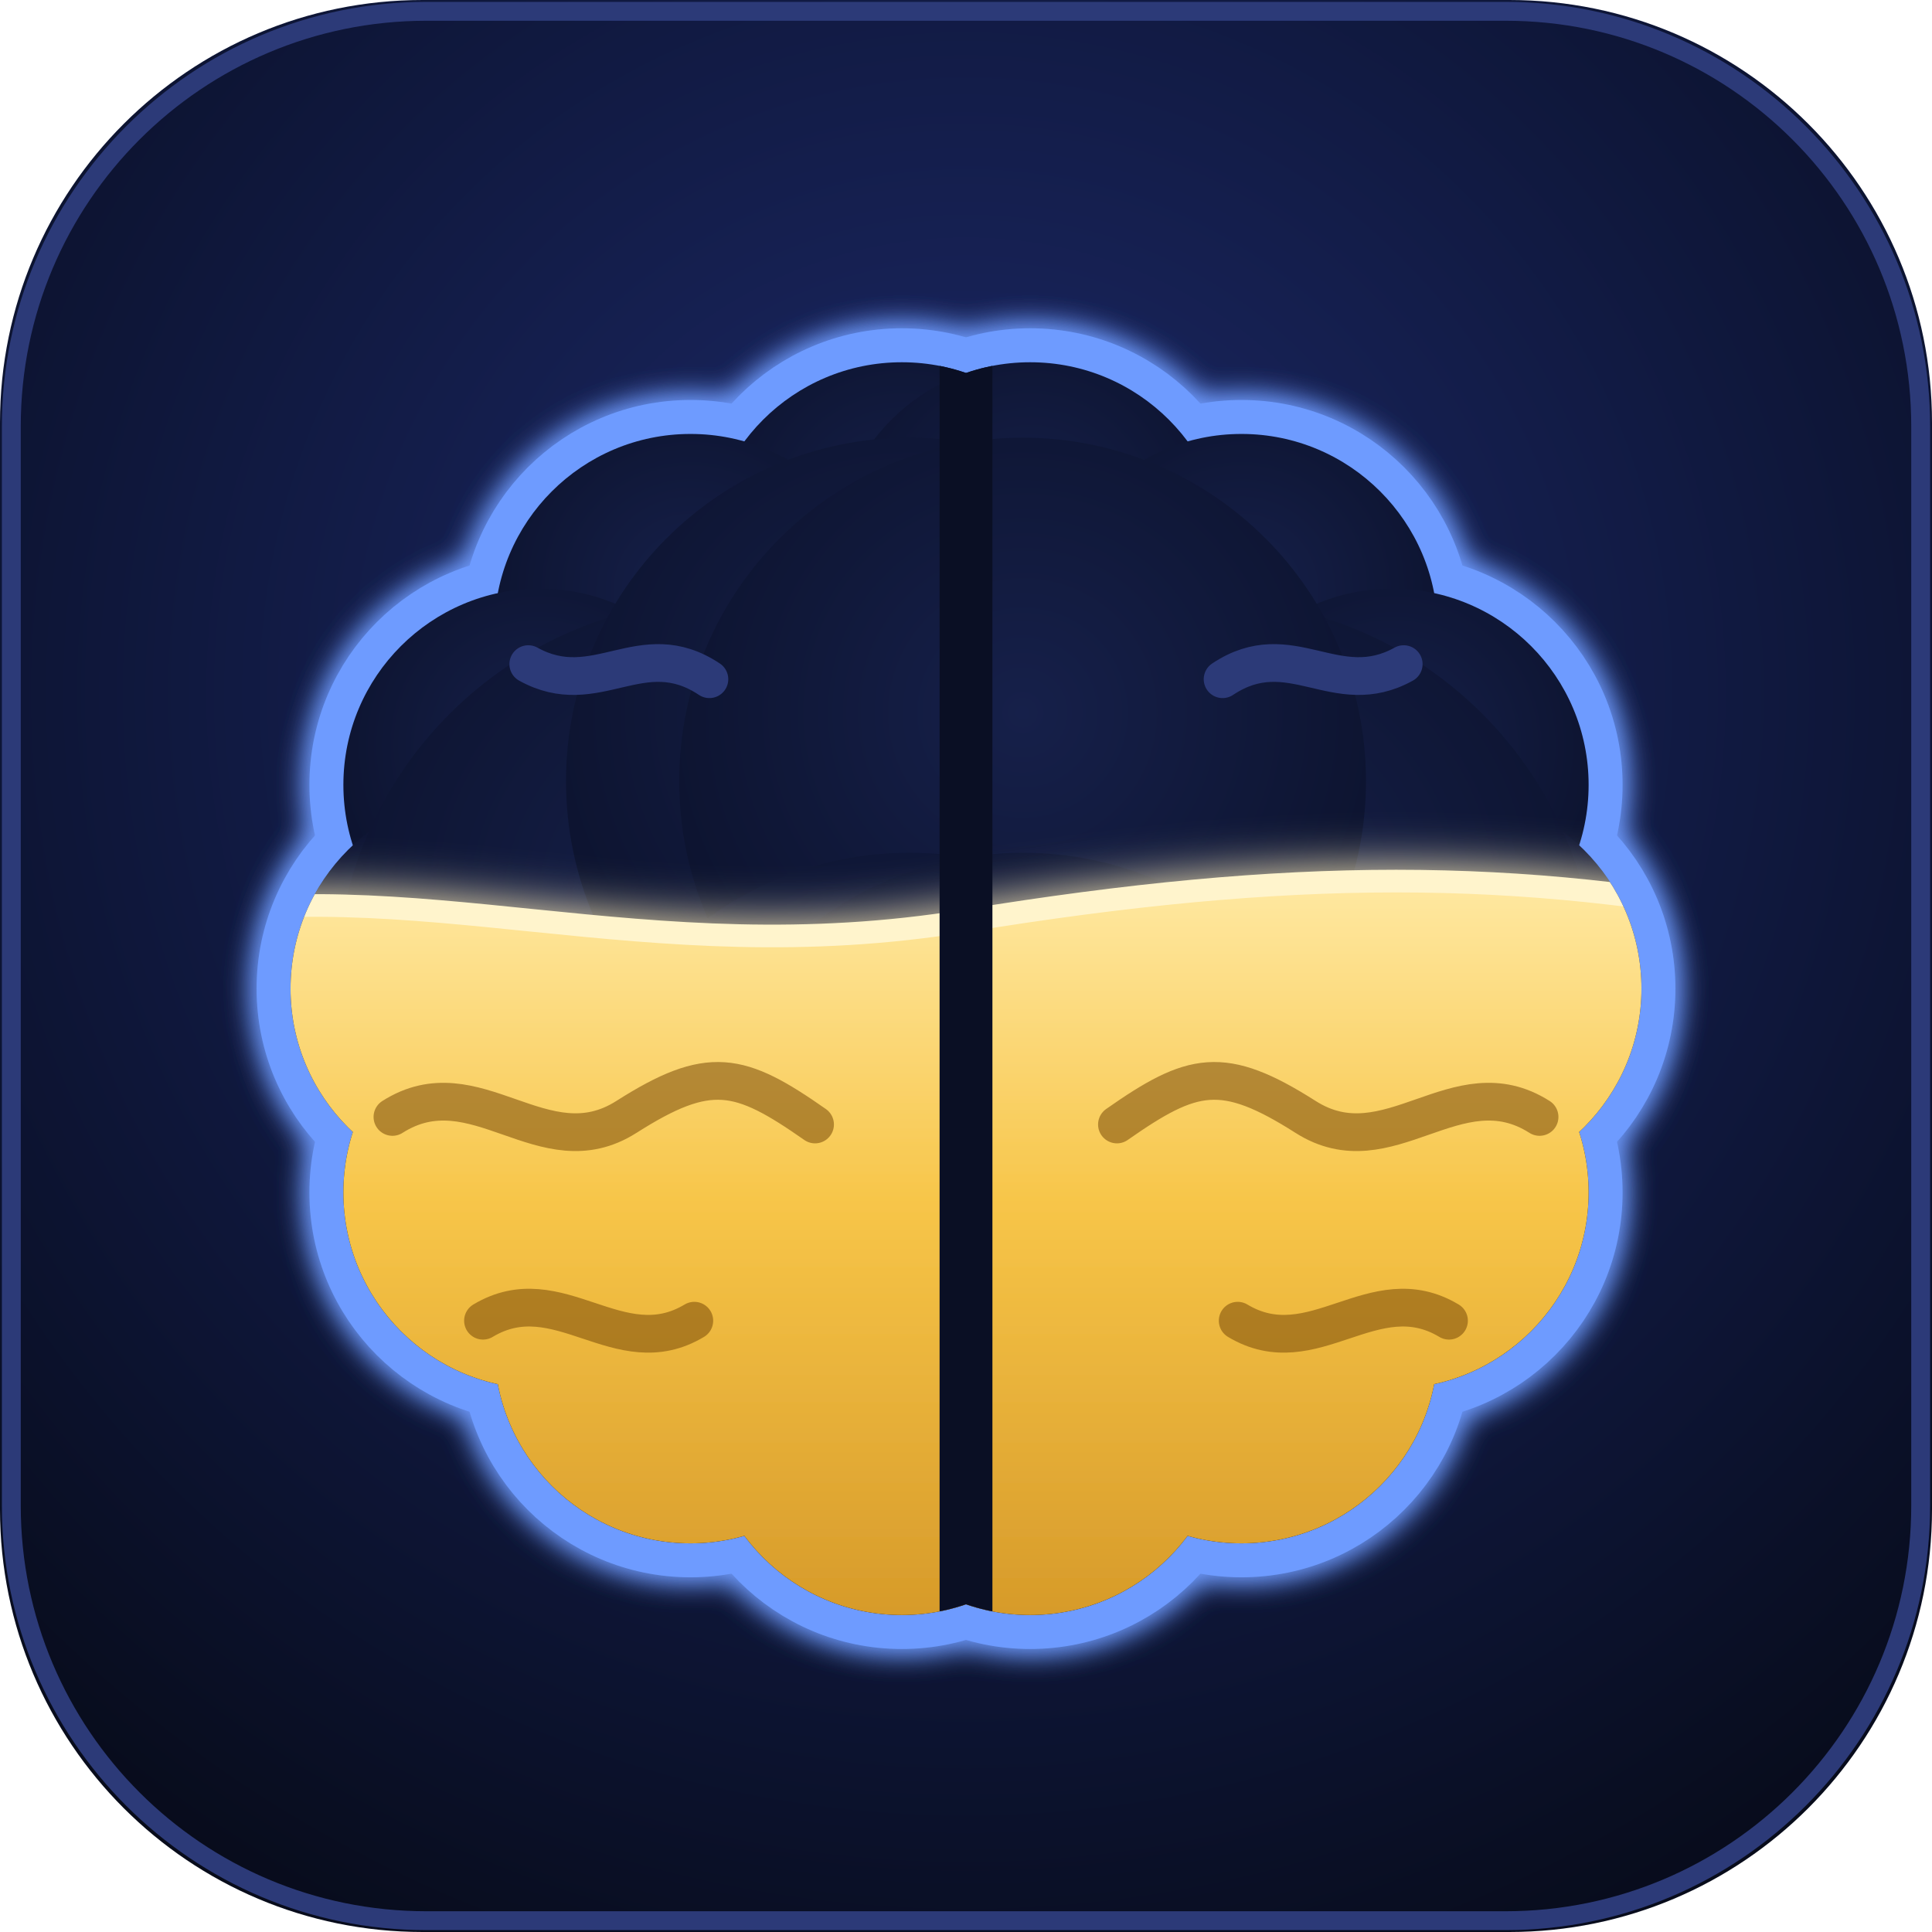
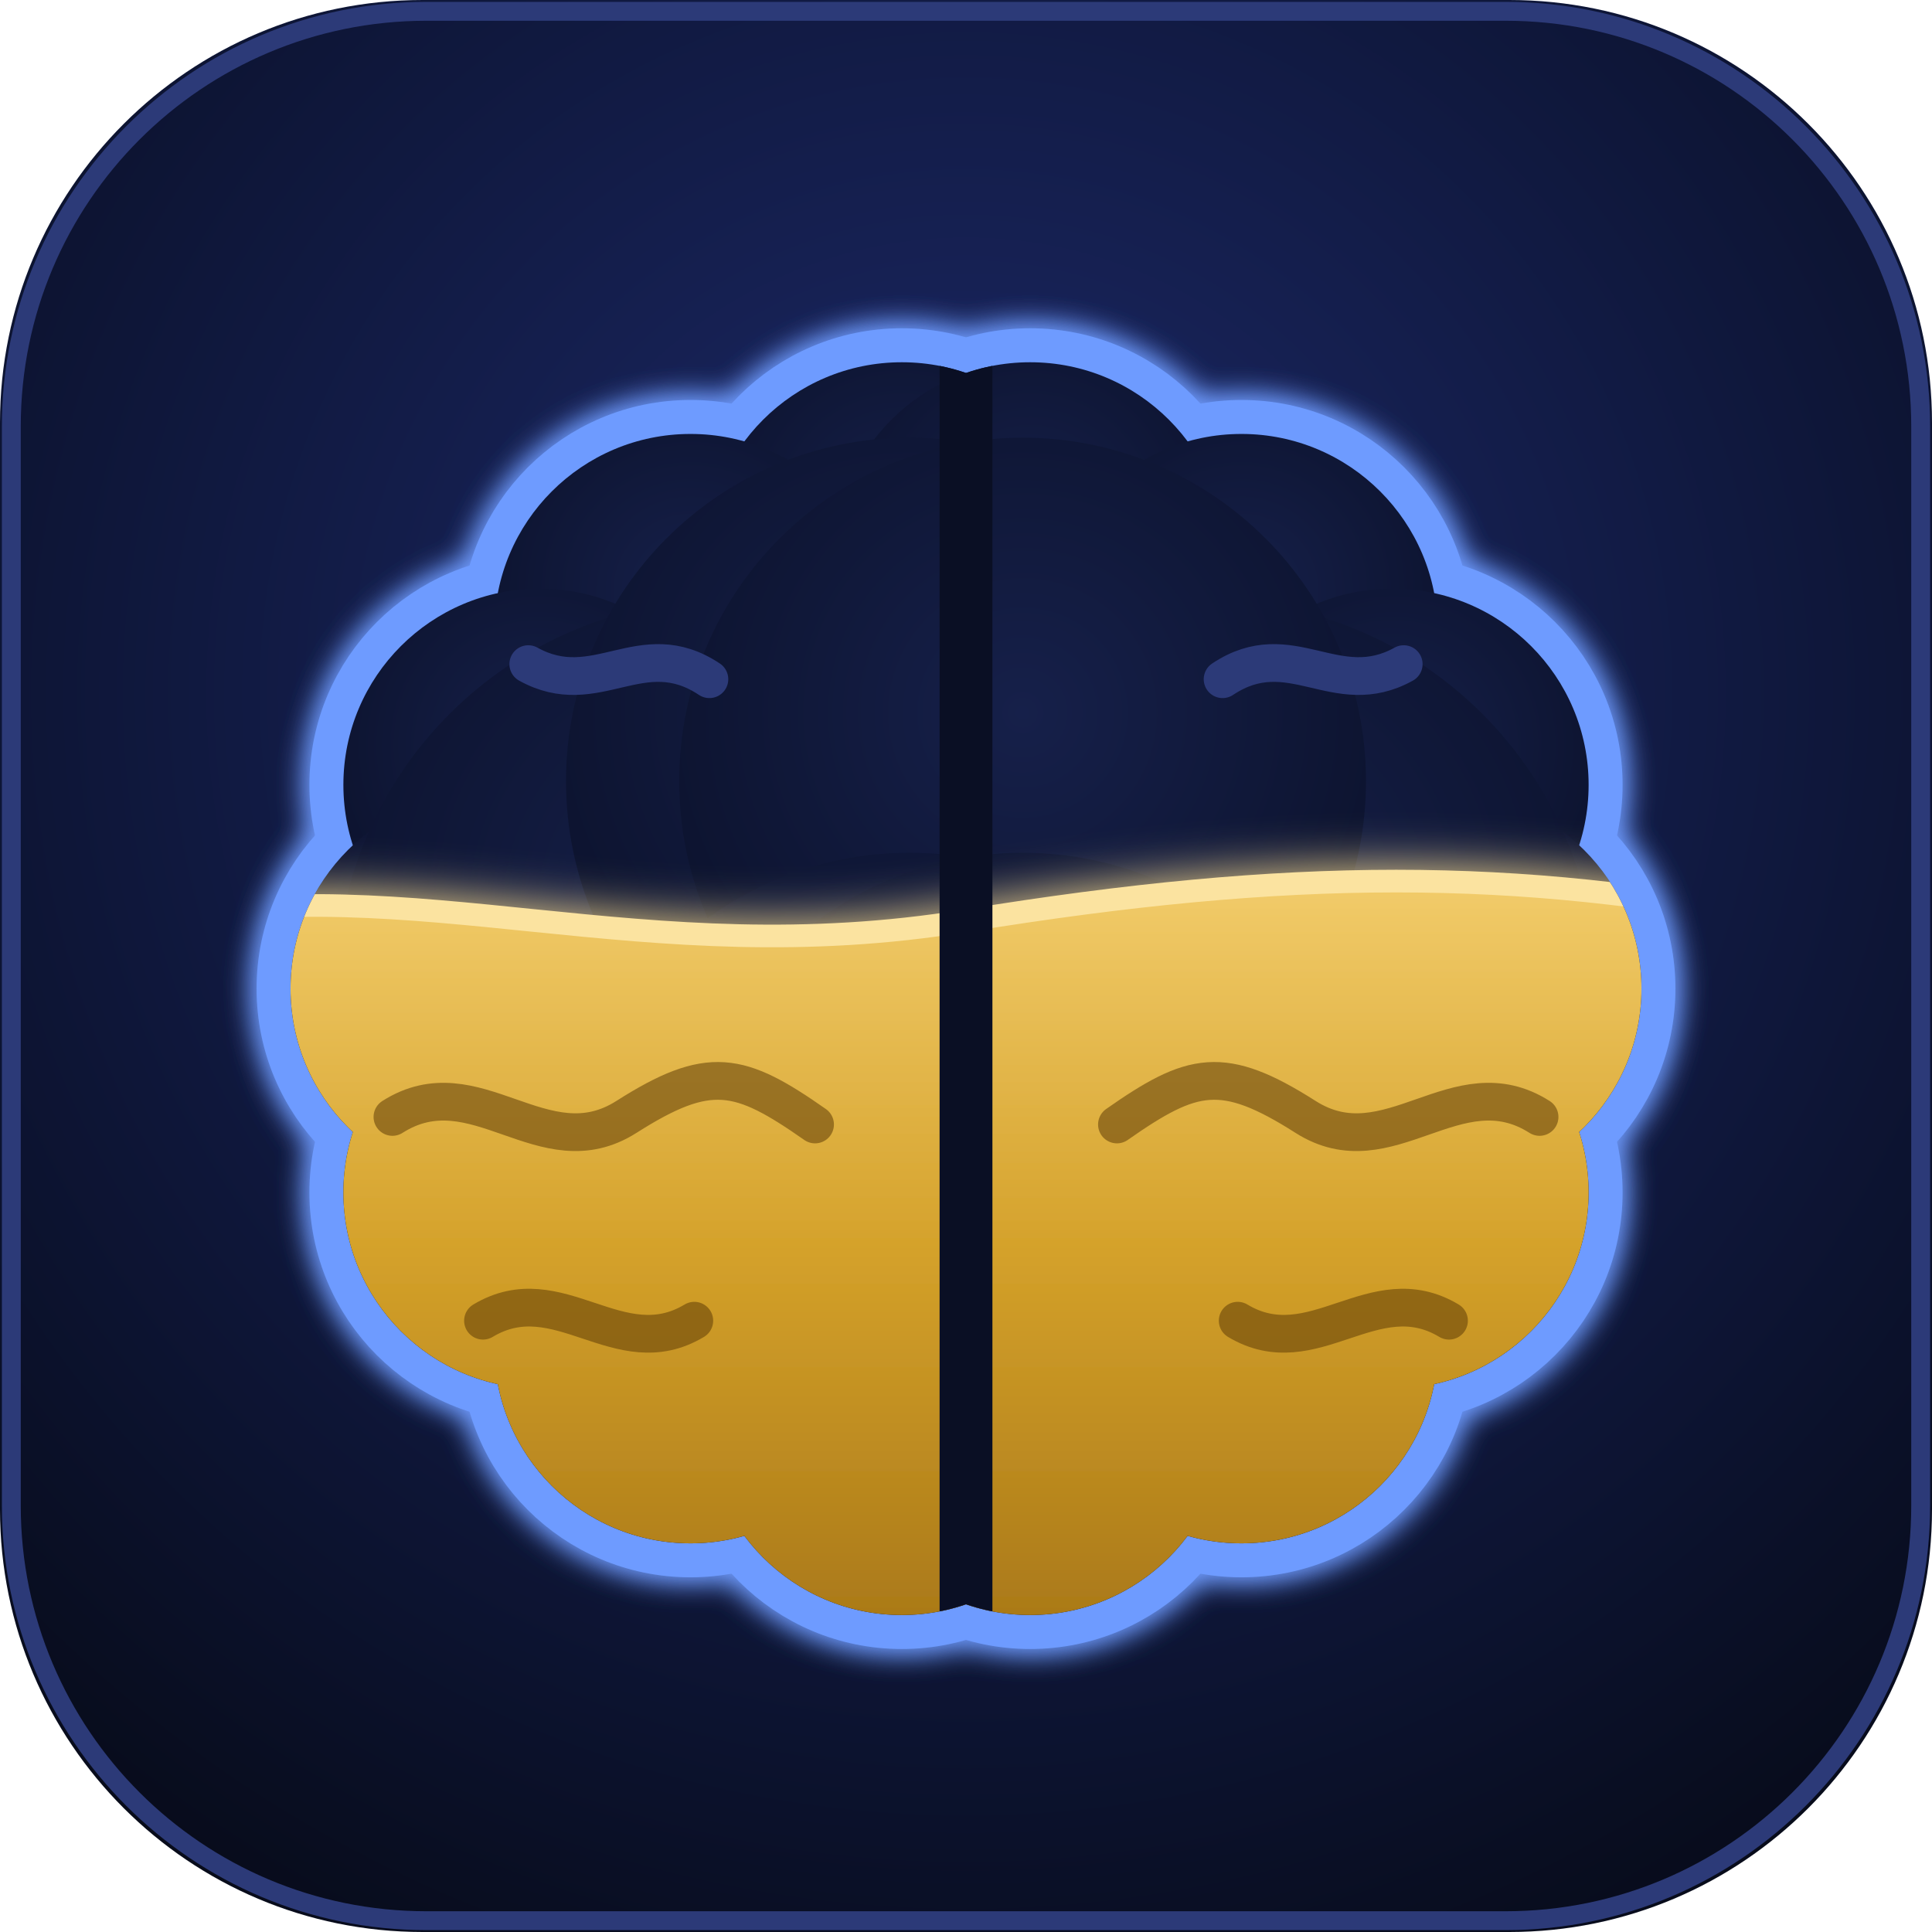
<svg xmlns="http://www.w3.org/2000/svg" width="512" height="512" viewBox="0 0 512 512">
  <defs>
    <radialGradient id="bg" cx="50%" cy="36%" r="78%">
      <stop offset="0" stop-color="#1D2A6B" />
      <stop offset=".6" stop-color="#0E1638" />
      <stop offset="1" stop-color="#060914" />
    </radialGradient>
    <linearGradient id="gold" x1="0" y1="0" x2="0" y2="1">
-       <stop offset="0" stop-color="#FFE9A3" />
-       <stop offset=".35" stop-color="#F7C548" />
-       <stop offset="1" stop-color="#C7861B" />
+       <stop offset="0" stop-color="#F2CC6B" />
+       <stop offset=".4" stop-color="#D4A12A" />
+       <stop offset="1" stop-color="#94640F" />
    </linearGradient>
    <radialGradient id="empty" cx="50%" cy="40%" r="70%">
      <stop offset="0" stop-color="#16204A" />
      <stop offset="1" stop-color="#0A1028" />
    </radialGradient>
    <clipPath id="brain">
      <circle cx="239" cy="148" r="52" />
      <circle cx="273" cy="148" r="52" />
      <circle cx="183" cy="167" r="52" />
      <circle cx="329" cy="167" r="52" />
      <circle cx="143" cy="208" r="52" />
      <circle cx="369" cy="208" r="52" />
      <circle cx="129" cy="262" r="52" />
      <circle cx="383" cy="262" r="52" />
      <circle cx="143" cy="316" r="52" />
      <circle cx="369" cy="316" r="52" />
      <circle cx="183" cy="357" r="52" />
      <circle cx="329" cy="357" r="52" />
      <circle cx="239" cy="376" r="52" />
      <circle cx="273" cy="376" r="52" />
      <circle cx="192" cy="262" r="103" />
      <circle cx="320" cy="262" r="103" />
      <circle cx="241" cy="207" r="91" />
      <circle cx="271" cy="207" r="91" />
      <circle cx="241" cy="317" r="91" />
      <circle cx="271" cy="317" r="91" />
    </clipPath>
    <filter id="glow" x="-30%" y="-30%" width="160%" height="160%">
      <feGaussianBlur stdDeviation="4" result="b" />
      <feMerge>
        <feMergeNode in="b" />
        <feMergeNode in="b" />
        <feMergeNode in="SourceGraphic" />
      </feMerge>
    </filter>
    <filter id="goldglow" x="-30%" y="-30%" width="160%" height="160%">
      <feGaussianBlur stdDeviation="6.4" result="b" />
      <feMerge>
        <feMergeNode in="b" />
        <feMergeNode in="SourceGraphic" />
      </feMerge>
    </filter>
  </defs>
  <rect width="512" height="512" rx="112" fill="url(#bg)" />
  <rect x="3" y="3" width="506" height="506" rx="110" fill="none" stroke="#2C3A78" stroke-width="5" />
  <g filter="url(#glow)">
    <circle cx="239" cy="148" r="52" fill="#6E9BFF" stroke="#6E9BFF" stroke-width="18" />
    <circle cx="273" cy="148" r="52" fill="#6E9BFF" stroke="#6E9BFF" stroke-width="18" />
    <circle cx="183" cy="167" r="52" fill="#6E9BFF" stroke="#6E9BFF" stroke-width="18" />
    <circle cx="329" cy="167" r="52" fill="#6E9BFF" stroke="#6E9BFF" stroke-width="18" />
    <circle cx="143" cy="208" r="52" fill="#6E9BFF" stroke="#6E9BFF" stroke-width="18" />
    <circle cx="369" cy="208" r="52" fill="#6E9BFF" stroke="#6E9BFF" stroke-width="18" />
    <circle cx="129" cy="262" r="52" fill="#6E9BFF" stroke="#6E9BFF" stroke-width="18" />
    <circle cx="383" cy="262" r="52" fill="#6E9BFF" stroke="#6E9BFF" stroke-width="18" />
    <circle cx="143" cy="316" r="52" fill="#6E9BFF" stroke="#6E9BFF" stroke-width="18" />
    <circle cx="369" cy="316" r="52" fill="#6E9BFF" stroke="#6E9BFF" stroke-width="18" />
    <circle cx="183" cy="357" r="52" fill="#6E9BFF" stroke="#6E9BFF" stroke-width="18" />
    <circle cx="329" cy="357" r="52" fill="#6E9BFF" stroke="#6E9BFF" stroke-width="18" />
    <circle cx="239" cy="376" r="52" fill="#6E9BFF" stroke="#6E9BFF" stroke-width="18" />
    <circle cx="273" cy="376" r="52" fill="#6E9BFF" stroke="#6E9BFF" stroke-width="18" />
    <circle cx="192" cy="262" r="103" fill="#6E9BFF" stroke="#6E9BFF" stroke-width="18" />
    <circle cx="320" cy="262" r="103" fill="#6E9BFF" stroke="#6E9BFF" stroke-width="18" />
    <circle cx="241" cy="207" r="91" fill="#6E9BFF" stroke="#6E9BFF" stroke-width="18" />
    <circle cx="271" cy="207" r="91" fill="#6E9BFF" stroke="#6E9BFF" stroke-width="18" />
    <circle cx="241" cy="317" r="91" fill="#6E9BFF" stroke="#6E9BFF" stroke-width="18" />
    <circle cx="271" cy="317" r="91" fill="#6E9BFF" stroke="#6E9BFF" stroke-width="18" />
  </g>
  <circle cx="239" cy="148" r="52" fill="url(#empty)" />
  <circle cx="273" cy="148" r="52" fill="url(#empty)" />
  <circle cx="183" cy="167" r="52" fill="url(#empty)" />
  <circle cx="329" cy="167" r="52" fill="url(#empty)" />
  <circle cx="143" cy="208" r="52" fill="url(#empty)" />
  <circle cx="369" cy="208" r="52" fill="url(#empty)" />
  <circle cx="129" cy="262" r="52" fill="url(#empty)" />
  <circle cx="383" cy="262" r="52" fill="url(#empty)" />
  <circle cx="143" cy="316" r="52" fill="url(#empty)" />
  <circle cx="369" cy="316" r="52" fill="url(#empty)" />
  <circle cx="183" cy="357" r="52" fill="url(#empty)" />
  <circle cx="329" cy="357" r="52" fill="url(#empty)" />
  <circle cx="239" cy="376" r="52" fill="url(#empty)" />
  <circle cx="273" cy="376" r="52" fill="url(#empty)" />
  <circle cx="192" cy="262" r="103" fill="url(#empty)" />
  <circle cx="320" cy="262" r="103" fill="url(#empty)" />
  <circle cx="241" cy="207" r="91" fill="url(#empty)" />
  <circle cx="271" cy="207" r="91" fill="url(#empty)" />
  <circle cx="241" cy="317" r="91" fill="url(#empty)" />
  <circle cx="271" cy="317" r="91" fill="url(#empty)" />
  <g clip-path="url(#brain)" filter="url(#goldglow)">
    <path d="M40,244 C110,230 170,258 256,244 S402,230 472,244 L472,480 L40,480 Z" fill="url(#gold)" />
-     <path d="M40,244 C110,230 170,258 256,244 S402,230 472,244" fill="none" stroke="#FFF4CC" stroke-width="6" stroke-linecap="round" />
+     <path d="M40,244 C110,230 170,258 256,244 S402,230 472,244" fill="none" stroke="#FBE3A0" stroke-width="6" stroke-linecap="round" />
  </g>
-   <g fill="none" stroke="#7A4A08" stroke-width="10" stroke-linecap="round" opacity=".55" clip-path="url(#brain)">
+   <g fill="none" stroke="#5E3C06" stroke-width="10" stroke-linecap="round" opacity=".55" clip-path="url(#brain)">
    <path d="M104,296 c22,-14 40,14 62,0 s30,-12 50,2" />
    <path d="M408,296 c-22,-14 -40,14 -62,0 s-30,-12 -50,2" />
    <path d="M128,350 c20,-12 36,12 56,0" />
    <path d="M384,350 c-20,-12 -36,12 -56,0" />
  </g>
  <g fill="none" stroke="#2C3A78" stroke-width="10" stroke-linecap="round" clip-path="url(#brain)">
    <path d="M140,176 c18,10 30,-8 48,4" />
    <path d="M372,176 c-18,10 -30,-8 -48,4" />
  </g>
  <rect x="249" y="0" width="14" height="512" fill="#0A0F24" clip-path="url(#brain)" />
</svg>
